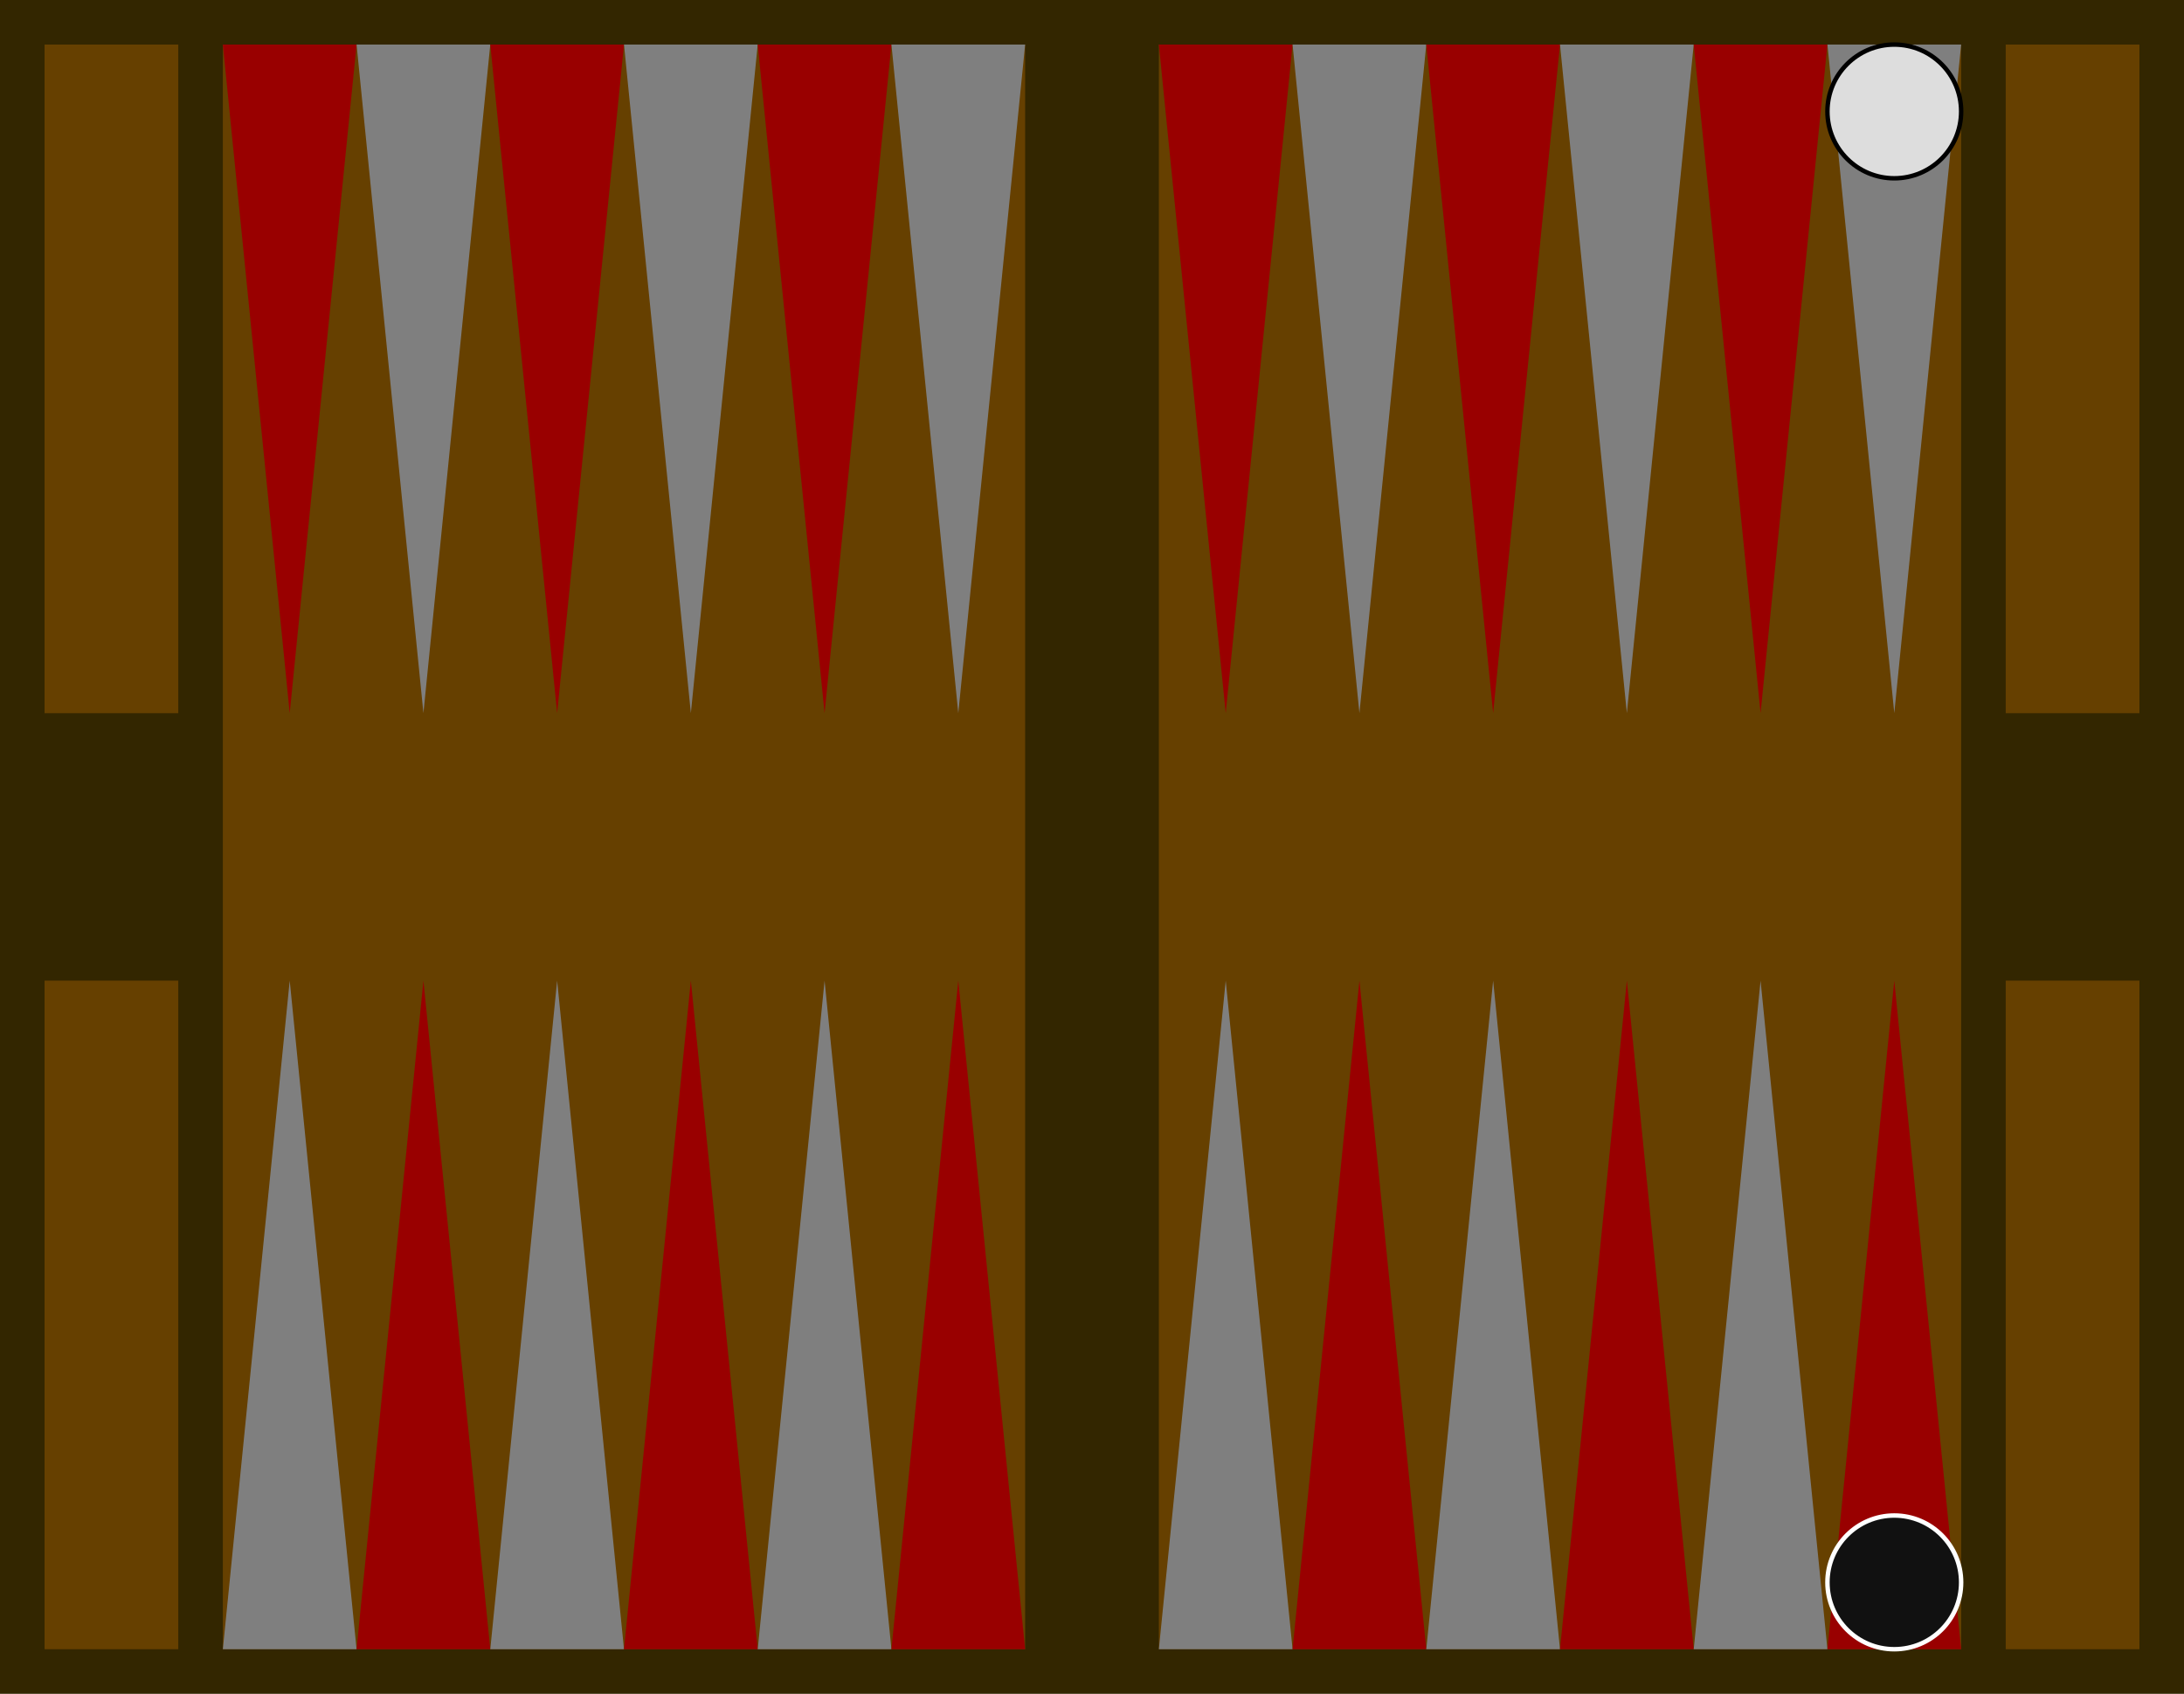
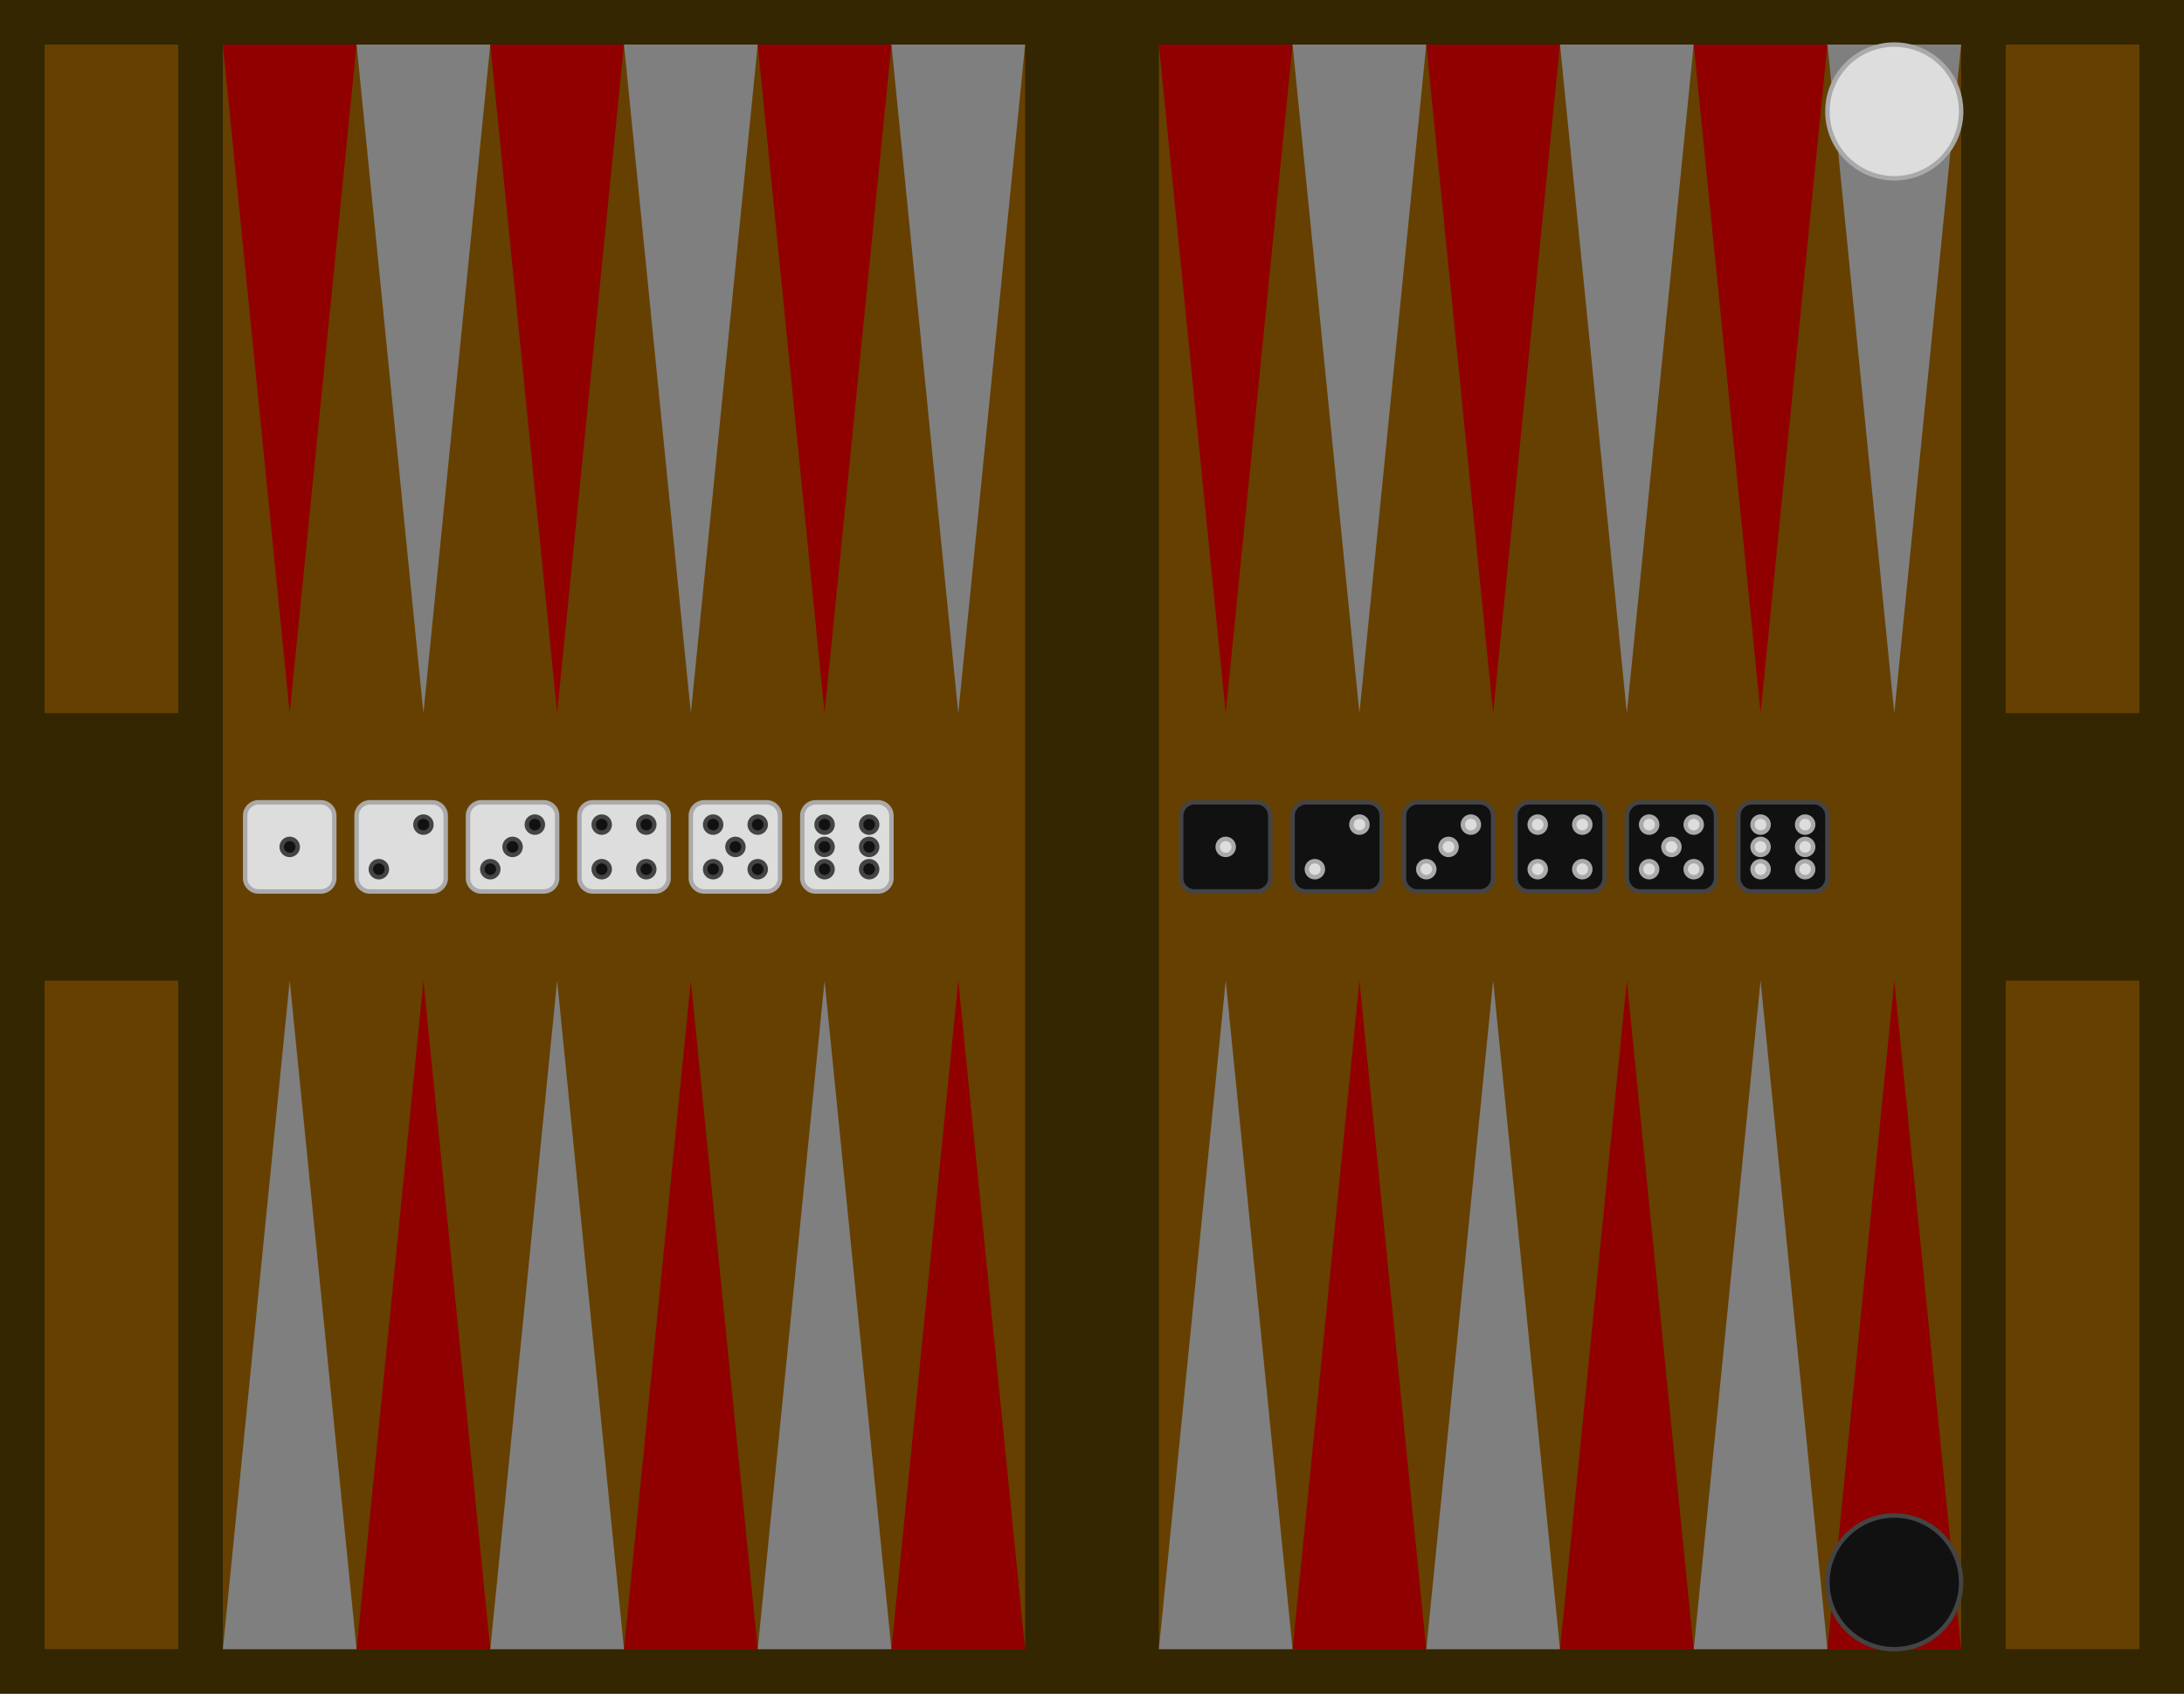
<svg xmlns="http://www.w3.org/2000/svg" width="490" height="380" viewBox="0 0 490 380">
  <rect fill="#332600" width="490" height="380" />
  <rect fill="#664000" x="10" y="10" width="30" height="150" />
  <rect fill="#664000" x="10" y="220" width="30" height="150" />
  <rect fill="#664000" x="450" y="10" width="30" height="150" />
  <rect fill="#664000" x="450" y="220" width="30" height="150" />
  <rect fill="#664000" x="50" y="10" width="180" height="360" />
  <rect fill="#664000" x="260" y="10" width="180" height="360" />
-   <polygon fill="#990000" points=" 50,10  80,10  65,160" />
+   <polygon fill="#900000" points=" 50,10  80,10  65,160" />
  <polygon fill="#7f7f7f" points=" 80,10 110,10  95,160" />
-   <polygon fill="#990000" points="110,10 140,10 125,160" />
+   <polygon fill="#900000" points="110,10 140,10 125,160" />
  <polygon fill="#7f7f7f" points="140,10 170,10 155,160" />
-   <polygon fill="#990000" points="170,10 200,10 185,160" />
+   <polygon fill="#900000" points="170,10 200,10 185,160" />
  <polygon fill="#7f7f7f" points="200,10 230,10 215,160" />
-   <polygon fill="#990000" points="260,10 290,10 275,160" />
+   <polygon fill="#900000" points="260,10 290,10 275,160" />
  <polygon fill="#7f7f7f" points="290,10 320,10 305,160" />
-   <polygon fill="#990000" points="320,10 350,10 335,160" />
+   <polygon fill="#900000" points="320,10 350,10 335,160" />
  <polygon fill="#7f7f7f" points="350,10 380,10 365,160" />
-   <polygon fill="#990000" points="380,10 410,10 395,160" />
+   <polygon fill="#900000" points="380,10 410,10 395,160" />
  <polygon id="point24" fill="#7f7f7f" points="410,10 440,10 425,160" />
  <polygon fill="#7f7f7f" points=" 50,370  80,370  65,220" />
-   <polygon fill="#990000" points=" 80,370 110,370  95,220" />
+   <polygon fill="#900000" points=" 80,370 110,370  95,220" />
  <polygon fill="#7f7f7f" points="110,370 140,370 125,220" />
-   <polygon fill="#990000" points="140,370 170,370 155,220" />
+   <polygon fill="#900000" points="140,370 170,370 155,220" />
  <polygon fill="#7f7f7f" points="170,370 200,370 185,220" />
-   <polygon fill="#990000" points="200,370 230,370 215,220" />
+   <polygon fill="#900000" points="200,370 230,370 215,220" />
  <polygon fill="#7f7f7f" points="260,370 290,370 275,220" />
-   <polygon fill="#990000" points="290,370 320,370 305,220" />
+   <polygon fill="#900000" points="290,370 320,370 305,220" />
  <polygon fill="#7f7f7f" points="320,370 350,370 335,220" />
-   <polygon fill="#990000" points="350,370 380,370 365,220" />
+   <polygon fill="#900000" points="350,370 380,370 365,220" />
  <polygon fill="#7f7f7f" points="380,370 410,370 395,220" />
-   <polygon id="point1" fill="#990000" points="410,370 440,370 425,220" />
-   <circle id="checker_w_24_1" cx="425" cy="25" r="15" fill="#dddddd" stroke="black" stroke-width="1" />
-   <circle id="checker_b_1_1" cx="425" cy="355" r="15" fill="#111111" stroke="white" stroke-width="1" />
+   <polygon id="point1" fill="#900000" points="410,370 440,370 425,220" />
+   <g id="checker_w_24_1">
+     <circle cx="425" cy="25" r="15" fill="#dddddd" stroke-width="1" stroke="#aaaaaa" />
+   </g>
+   <g id="checker_b_1_1">
+     <circle cx="425" cy="355" r="15" fill="#111111" stroke-width="1" stroke="#444444" />
+   </g>
+   <g id="die_w_1">
+     <rect x="55" y="180" width="20" height="20" rx="3" ry="3" fill="#dddddd" stroke-width="1" stroke="#aaaaaa" />
+     <circle cx="65" cy="190" r="1.8" fill="#111111" stroke-width="1" stroke="#444444" />
+   </g>
+   <g id="die_w_2">
+     <rect x="80" y="180" width="20" height="20" rx="3" ry="3" fill="#dddddd" stroke-width="1" stroke="#aaaaaa" />
+     <circle cx="85" cy="195" r="1.8" fill="#111111" stroke-width="1" stroke="#444444" />
+     <circle cx="95" cy="185" r="1.8" fill="#111111" stroke-width="1" stroke="#444444" />
+   </g>
+   <g id="die_w_3">
+     <rect x="105" y="180" width="20" height="20" rx="3" ry="3" fill="#dddddd" stroke-width="1" stroke="#aaaaaa" />
+     <circle cx="110" cy="195" r="1.8" fill="#111111" stroke-width="1" stroke="#444444" />
+     <circle cx="115" cy="190" r="1.8" fill="#111111" stroke-width="1" stroke="#444444" />
+     <circle cx="120" cy="185" r="1.8" fill="#111111" stroke-width="1" stroke="#444444" />
+   </g>
+   <g id="die_w_4">
+     <rect x="130" y="180" width="20" height="20" rx="3" ry="3" fill="#dddddd" stroke-width="1" stroke="#aaaaaa" />
+     <circle cx="135" cy="195" r="1.8" fill="#111111" stroke-width="1" stroke="#444444" />
+     <circle cx="145" cy="195" r="1.8" fill="#111111" stroke-width="1" stroke="#444444" />
+     <circle cx="135" cy="185" r="1.8" fill="#111111" stroke-width="1" stroke="#444444" />
+     <circle cx="145" cy="185" r="1.8" fill="#111111" stroke-width="1" stroke="#444444" />
+   </g>
+   <g id="die_w_5">
+     <rect x="155" y="180" width="20" height="20" rx="3" ry="3" fill="#dddddd" stroke-width="1" stroke="#aaaaaa" />
+     <circle cx="160" cy="195" r="1.8" fill="#111111" stroke-width="1" stroke="#444444" />
+     <circle cx="170" cy="195" r="1.8" fill="#111111" stroke-width="1" stroke="#444444" />
+     <circle cx="165" cy="190" r="1.8" fill="#111111" stroke-width="1" stroke="#444444" />
+     <circle cx="160" cy="185" r="1.8" fill="#111111" stroke-width="1" stroke="#444444" />
+     <circle cx="170" cy="185" r="1.8" fill="#111111" stroke-width="1" stroke="#444444" />
+   </g>
+   <g id="die_w_6">
+     <rect x="180" y="180" width="20" height="20" rx="3" ry="3" fill="#dddddd" stroke-width="1" stroke="#aaaaaa" />
+     <circle cx="185" cy="195" r="1.8" fill="#111111" stroke-width="1" stroke="#444444" />
+     <circle cx="195" cy="195" r="1.8" fill="#111111" stroke-width="1" stroke="#444444" />
+     <circle cx="185" cy="190" r="1.8" fill="#111111" stroke-width="1" stroke="#444444" />
+     <circle cx="195" cy="190" r="1.8" fill="#111111" stroke-width="1" stroke="#444444" />
+     <circle cx="185" cy="185" r="1.8" fill="#111111" stroke-width="1" stroke="#444444" />
+     <circle cx="195" cy="185" r="1.8" fill="#111111" stroke-width="1" stroke="#444444" />
+   </g>
+   <g id="die_b_1">
+     <rect x="265" y="180" width="20" height="20" rx="3" ry="3" fill="#111111" stroke-width="1" stroke="#444444" />
+     <circle cx="275" cy="190" r="1.8" fill="#dddddd" stroke-width="1" stroke="#aaaaaa" />
+   </g>
+   <g id="die_b_2">
+     <rect x="290" y="180" width="20" height="20" rx="3" ry="3" fill="#111111" stroke-width="1" stroke="#444444" />
+     <circle cx="295" cy="195" r="1.8" fill="#dddddd" stroke-width="1" stroke="#aaaaaa" />
+     <circle cx="305" cy="185" r="1.8" fill="#dddddd" stroke-width="1" stroke="#aaaaaa" />
+   </g>
+   <g id="die_b_3">
+     <rect x="315" y="180" width="20" height="20" rx="3" ry="3" fill="#111111" stroke-width="1" stroke="#444444" />
+     <circle cx="320" cy="195" r="1.8" fill="#dddddd" stroke-width="1" stroke="#aaaaaa" />
+     <circle cx="325" cy="190" r="1.8" fill="#dddddd" stroke-width="1" stroke="#aaaaaa" />
+     <circle cx="330" cy="185" r="1.8" fill="#dddddd" stroke-width="1" stroke="#aaaaaa" />
+   </g>
+   <g id="die_b_4">
+     <rect x="340" y="180" width="20" height="20" rx="3" ry="3" fill="#111111" stroke-width="1" stroke="#444444" />
+     <circle cx="345" cy="195" r="1.8" fill="#dddddd" stroke-width="1" stroke="#aaaaaa" />
+     <circle cx="355" cy="195" r="1.8" fill="#dddddd" stroke-width="1" stroke="#aaaaaa" />
+     <circle cx="345" cy="185" r="1.8" fill="#dddddd" stroke-width="1" stroke="#aaaaaa" />
+     <circle cx="355" cy="185" r="1.8" fill="#dddddd" stroke-width="1" stroke="#aaaaaa" />
+   </g>
+   <g id="die_b_5">
+     <rect x="365" y="180" width="20" height="20" rx="3" ry="3" fill="#111111" stroke-width="1" stroke="#444444" />
+     <circle cx="370" cy="195" r="1.8" fill="#dddddd" stroke-width="1" stroke="#aaaaaa" />
+     <circle cx="380" cy="195" r="1.8" fill="#dddddd" stroke-width="1" stroke="#aaaaaa" />
+     <circle cx="375" cy="190" r="1.8" fill="#dddddd" stroke-width="1" stroke="#aaaaaa" />
+     <circle cx="370" cy="185" r="1.8" fill="#dddddd" stroke-width="1" stroke="#aaaaaa" />
+     <circle cx="380" cy="185" r="1.8" fill="#dddddd" stroke-width="1" stroke="#aaaaaa" />
+   </g>
+   <g id="die_b_6">
+     <rect x="390" y="180" width="20" height="20" rx="3" ry="3" fill="#111111" stroke-width="1" stroke="#444444" />
+     <circle cx="395" cy="195" r="1.8" fill="#dddddd" stroke-width="1" stroke="#aaaaaa" />
+     <circle cx="405" cy="195" r="1.8" fill="#dddddd" stroke-width="1" stroke="#aaaaaa" />
+     <circle cx="395" cy="190" r="1.8" fill="#dddddd" stroke-width="1" stroke="#aaaaaa" />
+     <circle cx="405" cy="190" r="1.8" fill="#dddddd" stroke-width="1" stroke="#aaaaaa" />
+     <circle cx="395" cy="185" r="1.8" fill="#dddddd" stroke-width="1" stroke="#aaaaaa" />
+     <circle cx="405" cy="185" r="1.8" fill="#dddddd" stroke-width="1" stroke="#aaaaaa" />
+   </g>
</svg>
